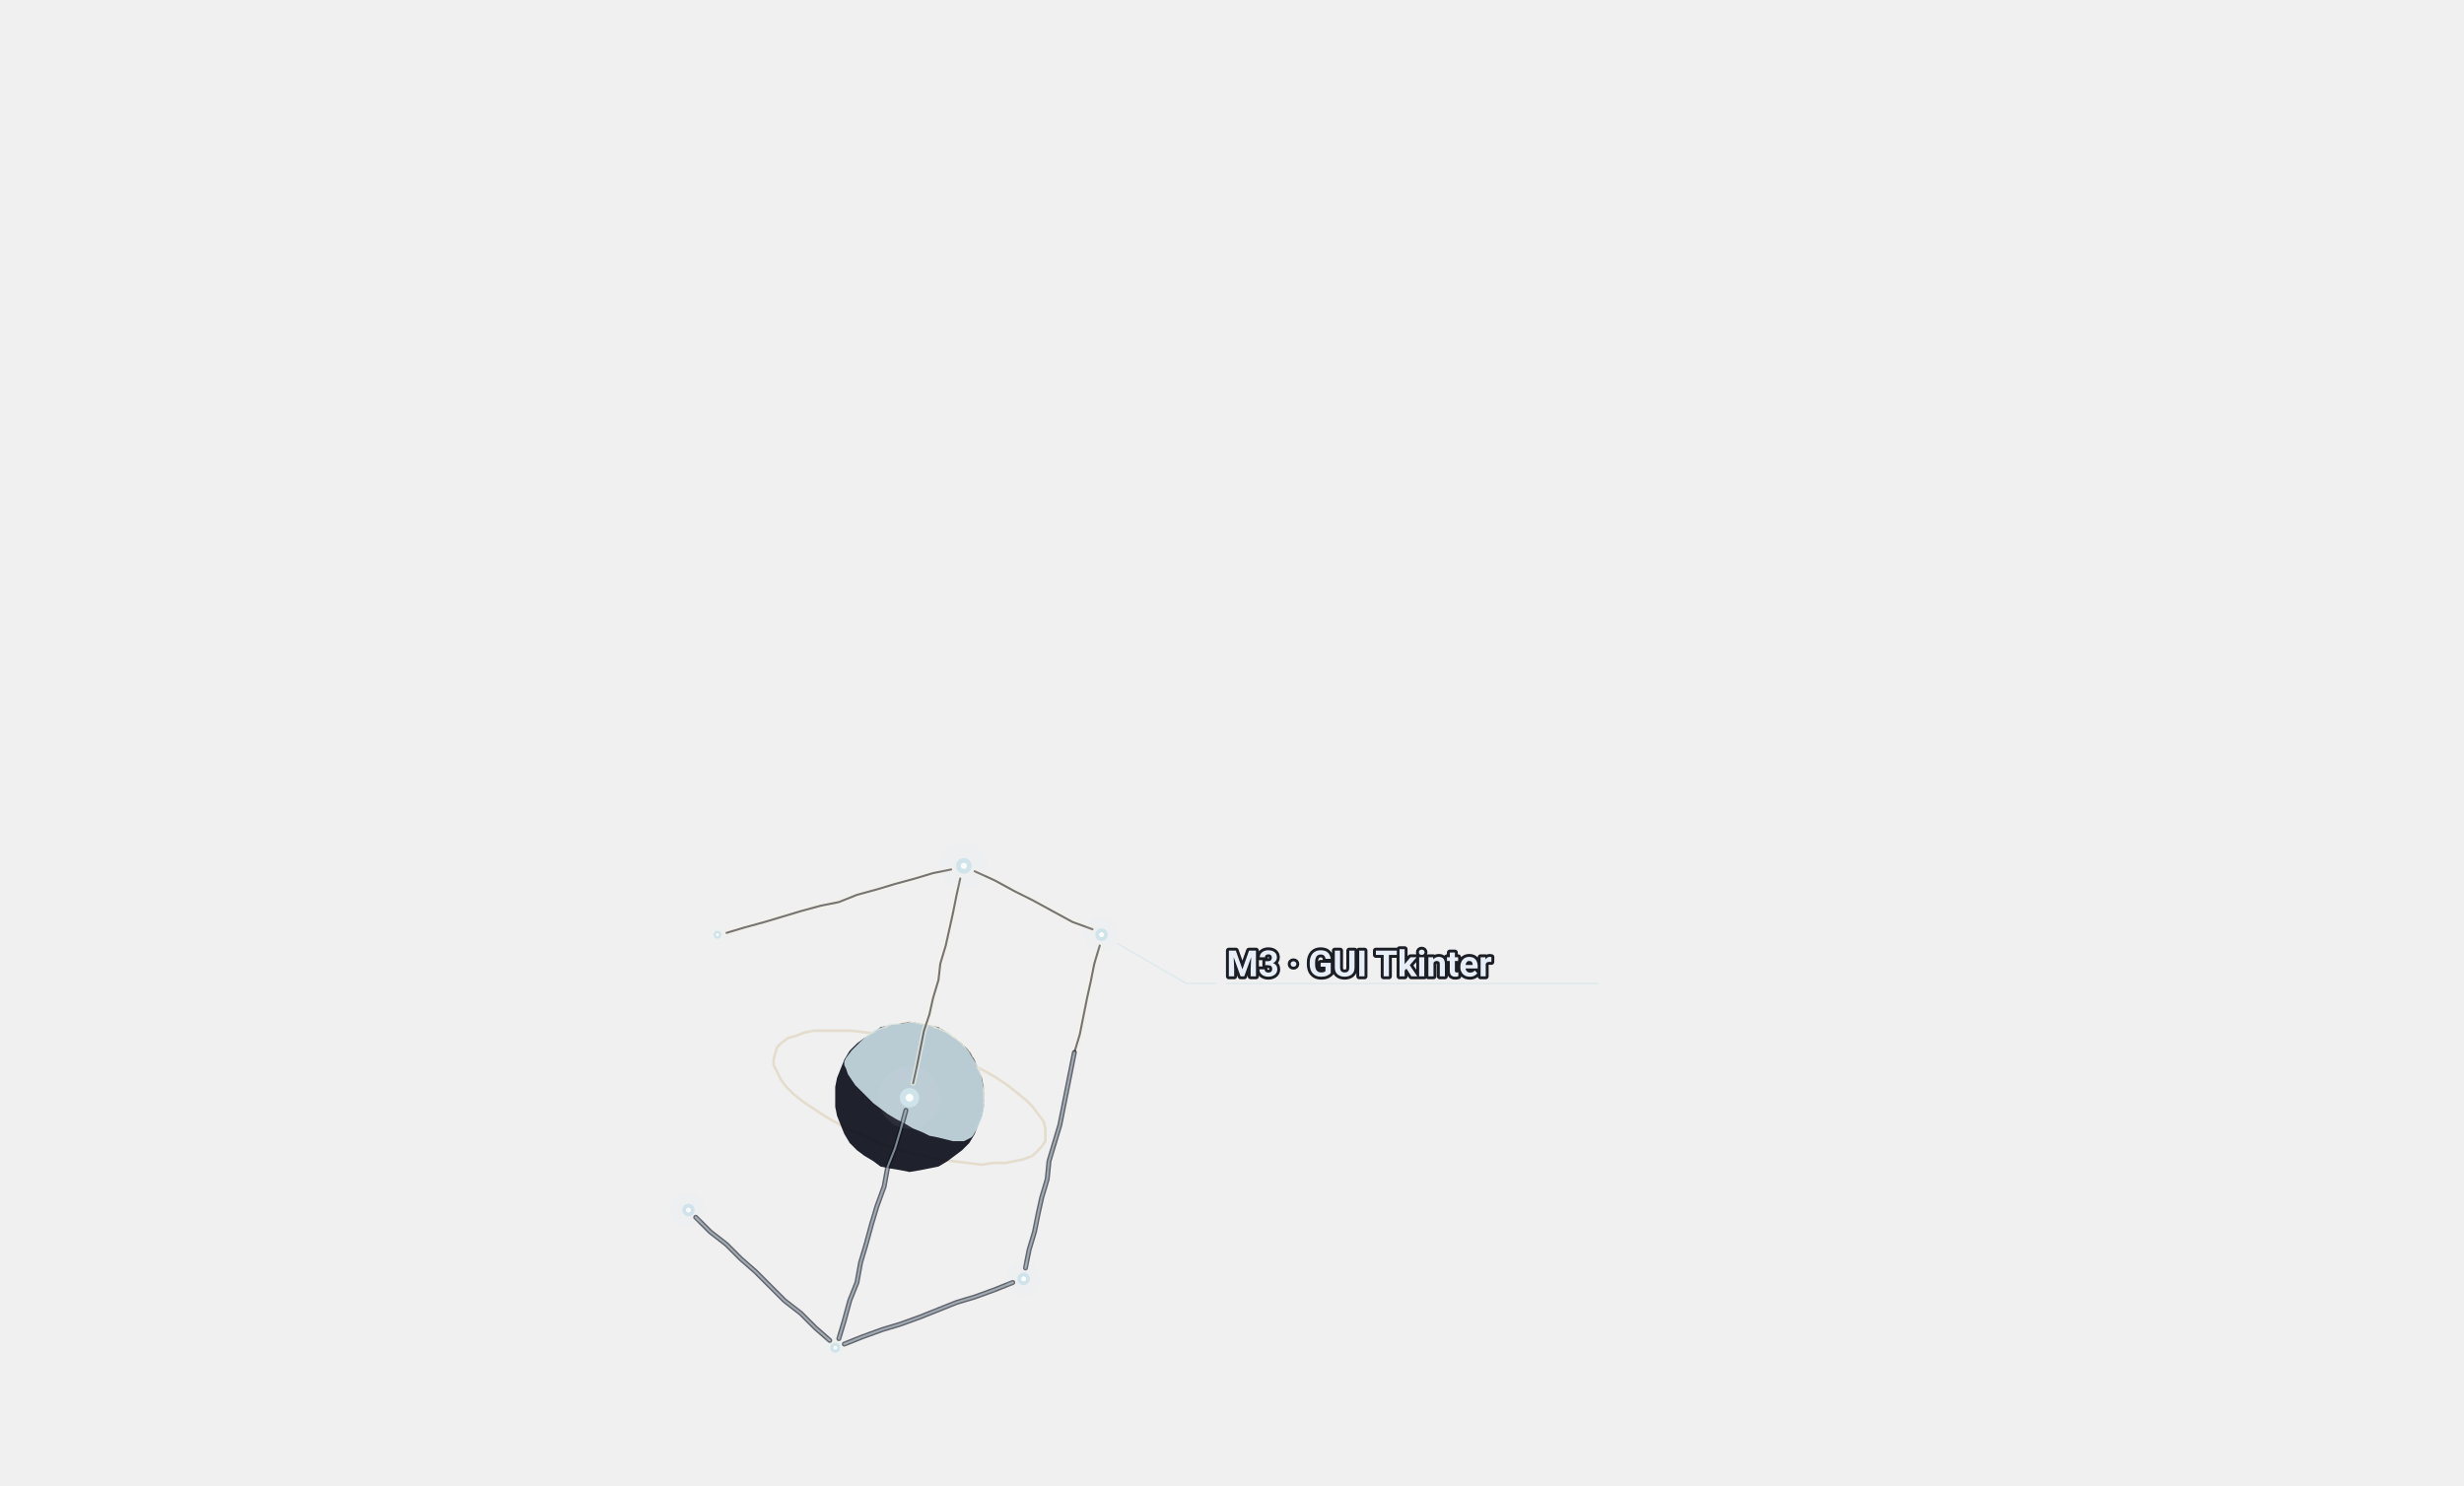
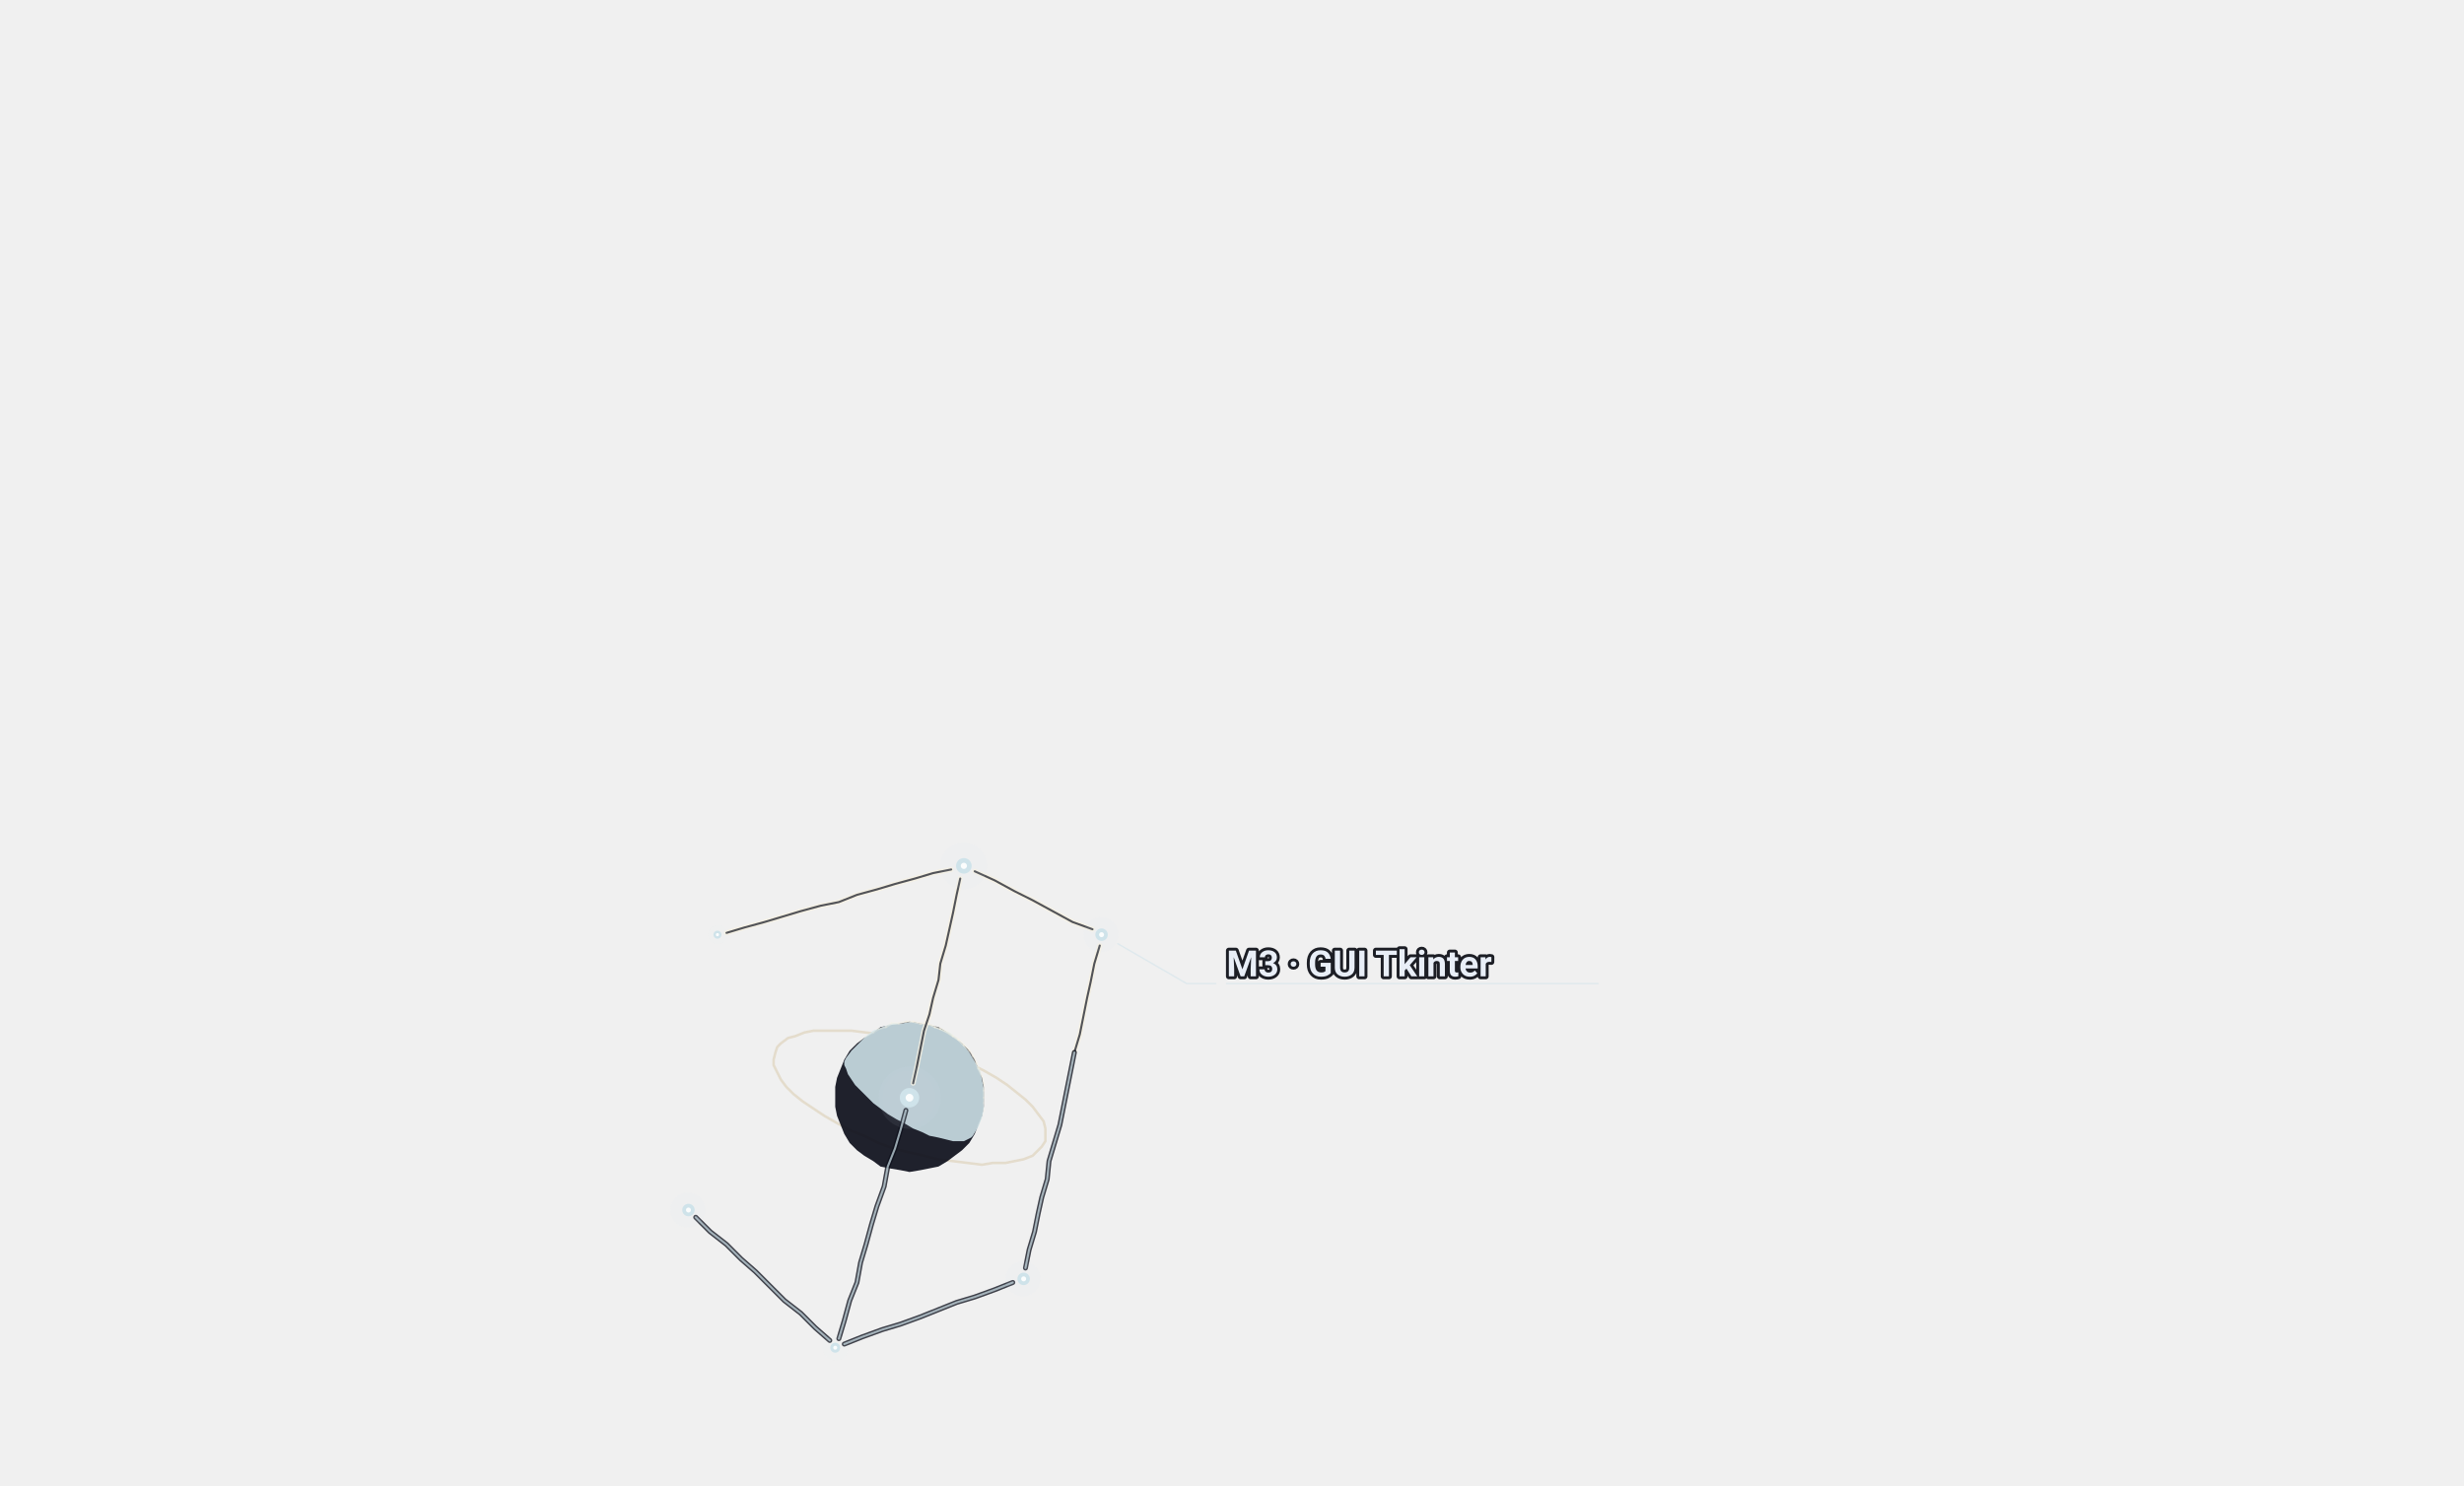
<svg xmlns="http://www.w3.org/2000/svg" viewBox="0 0 1360 820" width="1360" height="820" role="img" aria-label="Chòm M3 · GUI Tkinter: 7 ngôi, mỗi ngôi là một bài.">
  <g data-lop="hanh-tinh">
    <path fill="none" stroke="#D8C9A8" stroke-width="1.4" stroke-opacity="0.5" stroke-linecap="round" stroke-linejoin="round" d="M428 581l1 -3l2 -2l4 -3l4 -1l5 -2l5 -1l7 0l7 0l7 0l8 1l8 1l8 2l9 2l8 3l9 3l8 3l7 3l8 4l7 4l6 4l5 4l5 4l4 4l3 4l3 4l1 4l0 4l0 3M577 630l-2 3l-2 2l-3 3l-5 2l-5 1l-5 1l-7 0l-6 1l-8 -1l-8 -1l-8 -1l-8 -2l-9 -2l-8 -2l-8 -3l-8 -4l-8 -3l-7 -4l-7 -4l-6 -4l-6 -4l-5 -4l-4 -4l-3 -4l-2 -4l-2 -4l0 -3l1 -4" />
    <path fill="#0D101C" fill-opacity="0.92" d="M543 606l0 5l-1 5l-2 5l-2 5l-3 5l-4 4l-4 3l-4 3l-5 3l-5 1l-5 1l-6 1l-5 -1l-6 -1l-5 -1l-4 -3l-5 -3l-4 -3l-4 -4l-3 -5l-2 -5l-2 -5l-1 -5l0 -5l0 -6l1 -5l2 -5l2 -5l3 -5l4 -4l4 -3l5 -3l4 -3l5 -1l6 -1l5 -1l6 1l5 1l5 1l5 3l4 3l4 3l4 4l3 5l2 5l2 5l1 5Z" />
    <path fill="#CFE3EA" fill-opacity="0.88" d="M467 584l3 -4l4 -4l4 -4l4 -3l5 -2l5 -2l6 0l5 -1l5 1l6 1l5 2l5 2l4 3l4 4l3 4l3 5l3 5l1 5l1 5l0 6l0 5l-1 5l-2 5l-3 5l-1 1l-2 1l-2 1l-3 0l-3 0l-4 -1l-4 -1l-5 -1l-4 -2l-5 -2l-5 -3l-4 -2l-5 -3l-4 -3l-4 -3l-4 -4l-3 -3l-3 -3l-2 -3l-2 -3l-1 -3l-1 -2l0 -2l1 -2Z" />
    <path fill="none" stroke="#F6F1E2" stroke-width="1.2" stroke-opacity="0.2" stroke-linecap="round" stroke-linejoin="round" d="M543 606l0 3" />
    <path fill="none" stroke="#F6F1E2" stroke-width="1.2" stroke-opacity="0.15" stroke-linecap="round" stroke-linejoin="round" d="M543 609l0 4" />
    <path fill="none" stroke="#F6F1E2" stroke-width="1.2" stroke-opacity="0.1" stroke-linecap="round" stroke-linejoin="round" d="M543 613l-1 4" />
    <path fill="none" stroke="#F6F1E2" stroke-width="1.2" stroke-opacity="0.06" stroke-linecap="round" stroke-linejoin="round" d="M542 617l-2 4" />
    <path fill="none" stroke="#F6F1E2" stroke-width="1.2" stroke-opacity="0.03" stroke-linecap="round" stroke-linejoin="round" d="M540 621l-1 3" />
    <path fill="none" stroke="#F6F1E2" stroke-width="1.2" stroke-opacity="0.01" stroke-linecap="round" stroke-linejoin="round" d="M467 583l3 -3" />
    <path fill="none" stroke="#F6F1E2" stroke-width="1.2" stroke-opacity="0.04" stroke-linecap="round" stroke-linejoin="round" d="M470 580l2 -3" />
    <path fill="none" stroke="#F6F1E2" stroke-width="1.2" stroke-opacity="0.08" stroke-linecap="round" stroke-linejoin="round" d="M472 577l3 -3" />
    <path fill="none" stroke="#F6F1E2" stroke-width="1.2" stroke-opacity="0.13" stroke-linecap="round" stroke-linejoin="round" d="M475 574l3 -2" />
    <path fill="none" stroke="#F6F1E2" stroke-width="1.2" stroke-opacity="0.17" stroke-linecap="round" stroke-linejoin="round" d="M478 572l4 -2" />
    <path fill="none" stroke="#F6F1E2" stroke-width="1.2" stroke-opacity="0.22" stroke-linecap="round" stroke-linejoin="round" d="M482 570l3 -2" />
    <path fill="none" stroke="#F6F1E2" stroke-width="1.2" stroke-opacity="0.27" stroke-linecap="round" stroke-linejoin="round" d="M485 568l4 -1" />
    <path fill="none" stroke="#F6F1E2" stroke-width="1.2" stroke-opacity="0.32" stroke-linecap="round" stroke-linejoin="round" d="M489 567l3 -2" />
    <path fill="none" stroke="#F6F1E2" stroke-width="1.2" stroke-opacity="0.36" stroke-linecap="round" stroke-linejoin="round" d="M492 565l4 0" />
    <path fill="none" stroke="#F6F1E2" stroke-width="1.2" stroke-opacity="0.4" stroke-linecap="round" stroke-linejoin="round" d="M496 565l4 -1" />
    <path fill="none" stroke="#F6F1E2" stroke-width="1.2" stroke-opacity="0.44" stroke-linecap="round" stroke-linejoin="round" d="M500 564l4 0" />
    <path fill="none" stroke="#F6F1E2" stroke-width="1.2" stroke-opacity="0.47" stroke-linecap="round" stroke-linejoin="round" d="M504 564l4 1" />
    <path fill="none" stroke="#F6F1E2" stroke-width="1.2" stroke-opacity="0.5" stroke-linecap="round" stroke-linejoin="round" d="M508 565l4 0" />
    <path fill="none" stroke="#F6F1E2" stroke-width="1.2" stroke-opacity="0.52" stroke-linecap="round" stroke-linejoin="round" d="M512 565l4 2" />
    <path fill="none" stroke="#F6F1E2" stroke-width="1.2" stroke-opacity="0.54" stroke-linecap="round" stroke-linejoin="round" d="M516 567l3 1M526 572l3 2" />
    <path fill="none" stroke="#F6F1E2" stroke-width="1.2" stroke-opacity="0.55" stroke-linecap="round" stroke-linejoin="round" d="M519 568l4 2M523 570l3 2" />
    <path fill="none" stroke="#F6F1E2" stroke-width="1.2" stroke-opacity="0.53" stroke-linecap="round" stroke-linejoin="round" d="M529 574l3 3" />
    <path fill="none" stroke="#F6F1E2" stroke-width="1.2" stroke-opacity="0.51" stroke-linecap="round" stroke-linejoin="round" d="M532 577l3 3" />
    <path fill="none" stroke="#F6F1E2" stroke-width="1.2" stroke-opacity="0.49" stroke-linecap="round" stroke-linejoin="round" d="M535 580l2 3" />
    <path fill="none" stroke="#F6F1E2" stroke-width="1.2" stroke-opacity="0.46" stroke-linecap="round" stroke-linejoin="round" d="M537 583l2 4" />
    <path fill="none" stroke="#F6F1E2" stroke-width="1.2" stroke-opacity="0.42" stroke-linecap="round" stroke-linejoin="round" d="M539 587l1 3" />
    <path fill="none" stroke="#F6F1E2" stroke-width="1.2" stroke-opacity="0.38" stroke-linecap="round" stroke-linejoin="round" d="M540 590l2 4" />
    <path fill="none" stroke="#F6F1E2" stroke-width="1.2" stroke-opacity="0.34" stroke-linecap="round" stroke-linejoin="round" d="M542 594l1 4" />
    <path fill="none" stroke="#F6F1E2" stroke-width="1.2" stroke-opacity="0.29" stroke-linecap="round" stroke-linejoin="round" d="M543 598l0 4" />
    <path fill="none" stroke="#F6F1E2" stroke-width="1.2" stroke-opacity="0.24" stroke-linecap="round" stroke-linejoin="round" d="M543 602l0 4" />
  </g>
  <g data-lop="net-chom">
-     <path fill="none" stroke="#F6F1E2" stroke-width="2.75" stroke-opacity="0.62" stroke-linecap="round" stroke-linejoin="round" d="M401 515l10 -3l11 -3l10 -3l10 -3M442 503l11 -3l10 -2l10 -4l11 -3M484 491l10 -3l11 -3l10 -3l10 -2M538 481l11 5l11 6M560 492l10 5l11 6M581 503l11 6l11 4M607 522l-3 10l-2 10l-2 9l-2 10l-2 10l-3 10M530 485l-2 9l-2 10l-2 9l-2 9M522 522l-3 10l-1 9l-3 10l-2 9M513 560l-3 9l-2 10l-2 10l-2 9" />
-     <path fill="none" stroke="#0D101C" stroke-width="1.15" stroke-opacity="0.55" stroke-linecap="round" stroke-linejoin="round" d="M401 515l10 -3l11 -3l10 -3l10 -3M442 503l11 -3l10 -2l10 -4l11 -3M484 491l10 -3l11 -3l10 -3l10 -2M538 481l11 5l11 6M560 492l10 5l11 6M581 503l11 6l11 4M607 522l-3 10l-2 10l-2 9l-2 10l-2 10l-3 10M530 485l-2 9l-2 10l-2 9l-2 9M522 522l-3 10l-1 9l-3 10l-2 9M513 560l-3 9l-2 10l-2 10l-2 9" />
-     <path fill="none" stroke="#0D101C" stroke-width="2.75" stroke-opacity="0.62" stroke-linecap="round" stroke-linejoin="round" d="M593 581l-2 10l-2 10l-2 10l-2 10l-3 10l-3 10M579 641l-1 10l-3 10l-2 9l-2 10l-3 10l-2 10M559 708l-10 4l-11 4l-10 3M528 719l-10 4l-10 4l-11 4M497 731l-10 3l-11 4l-10 4M458 740l-8 -7l-8 -8l-9 -7M433 718l-8 -8l-8 -8l-8 -7M409 695l-8 -8l-9 -7l-8 -8M500 613l-3 11l-3 10l-4 10l-2 11M488 655l-4 11l-3 10l-3 11l-3 10M475 697l-2 11l-4 10l-3 11l-3 10" />
-     <path fill="none" stroke="#CFE3EA" stroke-width="1.15" stroke-opacity="0.55" stroke-linecap="round" stroke-linejoin="round" d="M593 581l-2 10l-2 10l-2 10l-2 10l-3 10l-3 10M579 641l-1 10l-3 10l-2 9l-2 10l-3 10l-2 10M559 708l-10 4l-11 4l-10 3M528 719l-10 4l-10 4l-11 4M497 731l-10 3l-11 4l-10 4M458 740l-8 -7l-8 -8l-9 -7M433 718l-8 -8l-8 -8l-8 -7M409 695l-8 -8l-9 -7l-8 -8M500 613l-3 11l-3 10l-4 10l-2 11M488 655l-4 11l-3 10l-3 11l-3 10M475 697l-2 11l-4 10l-3 11l-3 10" />
+     <path fill="none" stroke="#F6F1E2" stroke-width="2.75" stroke-opacity="0.78" stroke-linecap="round" stroke-linejoin="round" d="M401 515l10 -3l11 -3l10 -3l10 -3M442 503l11 -3l10 -2l10 -4l11 -3M484 491l10 -3l11 -3l10 -3l10 -2M538 481l11 5l11 6M560 492l10 5l11 6M581 503l11 6l11 4M607 522l-3 10l-2 10l-2 9l-2 10l-2 10l-3 10M530 485l-2 9l-2 10l-2 9l-2 9M522 522l-3 10l-1 9l-3 10l-2 9M513 560l-3 9l-2 10l-2 10l-2 9" />
+     <path fill="none" stroke="#0D101C" stroke-width="1.15" stroke-opacity="0.7" stroke-linecap="round" stroke-linejoin="round" d="M401 515l10 -3l11 -3l10 -3l10 -3M442 503l11 -3l10 -2l10 -4l11 -3M484 491l10 -3l11 -3l10 -3l10 -2M538 481l11 5l11 6M560 492l10 5l11 6M581 503l11 6l11 4M607 522l-3 10l-2 10l-2 9l-2 10l-2 10l-3 10M530 485l-2 9l-2 10l-2 9l-2 9M522 522l-3 10l-1 9l-3 10l-2 9M513 560l-3 9l-2 10l-2 10l-2 9" />
+     <path fill="none" stroke="#0D101C" stroke-width="2.75" stroke-opacity="0.78" stroke-linecap="round" stroke-linejoin="round" d="M593 581l-2 10l-2 10l-2 10l-2 10l-3 10l-3 10M579 641l-1 10l-3 10l-2 9l-2 10l-3 10l-2 10M559 708l-10 4l-11 4l-10 3M528 719l-10 4l-10 4l-11 4M497 731l-10 3l-11 4l-10 4M458 740l-8 -7l-8 -8l-9 -7M433 718l-8 -8l-8 -8l-8 -7M409 695l-8 -8l-9 -7l-8 -8M500 613l-3 11l-3 10l-4 10l-2 11M488 655l-4 11l-3 10l-3 11l-3 10M475 697l-2 11l-4 10l-3 11l-3 10" />
+     <path fill="none" stroke="#CFE3EA" stroke-width="1.15" stroke-opacity="0.7" stroke-linecap="round" stroke-linejoin="round" d="M593 581l-2 10l-2 10l-2 10l-2 10l-3 10l-3 10M579 641l-1 10l-3 10l-2 9l-2 10l-3 10l-2 10M559 708l-10 4l-11 4l-10 3M528 719l-10 4l-10 4l-11 4M497 731l-10 3l-11 4l-10 4M458 740l-8 -7l-8 -8l-9 -7M433 718l-8 -8l-8 -8l-8 -7M409 695l-8 -8l-9 -7l-8 -8M500 613l-3 11l-3 10l-4 10l-2 11M488 655l-4 11l-3 10l-3 11l-3 10M475 697l-2 11l-4 10l-3 11l-3 10" />
  </g>
  <g data-lop="quang-sao">
    <path fill="#CFE3EA" fill-opacity="0.04" d="M391 516a5.28 5.28 0 1 0 10.56 0a5.28 5.28 0 1 0 -10.56 0Z" />
    <path fill="#CFE3EA" fill-opacity="0.01" d="M392 516a4.77 4.77 0 1 0 9.53 0a4.77 4.77 0 1 0 -9.53 0ZM392 516a4.34 4.34 0 1 0 8.69 0a4.34 4.34 0 1 0 -8.69 0ZM392 516a3.99 3.99 0 1 0 7.98 0a3.99 3.99 0 1 0 -7.98 0ZM393 516a3.69 3.69 0 1 0 7.38 0a3.69 3.69 0 1 0 -7.38 0ZM393 516a3.43 3.43 0 1 0 6.86 0a3.43 3.43 0 1 0 -6.86 0ZM393 516a3.21 3.21 0 1 0 6.41 0a3.21 3.21 0 1 0 -6.41 0ZM393 516a3.01 3.01 0 1 0 6.02 0a3.01 3.01 0 1 0 -6.02 0ZM393 516a2.84 2.84 0 1 0 5.67 0a2.84 2.84 0 1 0 -5.67 0ZM394 516a2.68 2.68 0 1 0 5.36 0a2.68 2.68 0 1 0 -5.36 0ZM394 516a2.54 2.54 0 1 0 5.08 0a2.54 2.54 0 1 0 -5.08 0ZM394 516a2.42 2.42 0 1 0 4.83 0a2.42 2.42 0 1 0 -4.83 0ZM394 516a2.3 2.3 0 1 0 4.61 0a2.3 2.3 0 1 0 -4.61 0ZM394 516a2.2 2.2 0 1 0 4.4 0a2.2 2.2 0 1 0 -4.4 0ZM600 516a8.46 8.46 0 1 0 16.92 0a8.46 8.46 0 1 0 -16.92 0ZM600 516a7.54 7.54 0 1 0 15.09 0a7.54 7.54 0 1 0 -15.09 0ZM601 516a6.81 6.81 0 1 0 13.61 0a6.81 6.81 0 1 0 -13.61 0ZM602 516a6.2 6.2 0 1 0 12.4 0a6.2 6.2 0 1 0 -12.4 0ZM602 516a5.69 5.69 0 1 0 11.38 0a5.69 5.69 0 1 0 -11.38 0ZM603 516a5.26 5.26 0 1 0 10.52 0a5.26 5.26 0 1 0 -10.52 0ZM603 516a4.89 4.89 0 1 0 9.78 0a4.89 4.89 0 1 0 -9.78 0ZM603 516a4.57 4.57 0 1 0 9.14 0a4.57 4.57 0 1 0 -9.14 0ZM604 516a4.29 4.29 0 1 0 8.58 0a4.29 4.29 0 1 0 -8.58 0ZM604 516a4.04 4.04 0 1 0 8.08 0a4.04 4.04 0 1 0 -8.08 0ZM604 516a3.82 3.82 0 1 0 7.64 0a3.82 3.82 0 1 0 -7.64 0ZM604 516a3.62 3.62 0 1 0 7.24 0a3.62 3.62 0 1 0 -7.24 0ZM605 516a3.44 3.44 0 1 0 6.88 0a3.44 3.44 0 1 0 -6.88 0ZM556 706a8.46 8.46 0 1 0 16.92 0a8.46 8.46 0 1 0 -16.92 0ZM557 706a7.54 7.54 0 1 0 15.09 0a7.54 7.54 0 1 0 -15.09 0ZM558 706a6.81 6.81 0 1 0 13.61 0a6.81 6.81 0 1 0 -13.61 0ZM558 706a6.2 6.2 0 1 0 12.4 0a6.2 6.2 0 1 0 -12.4 0ZM559 706a5.69 5.69 0 1 0 11.38 0a5.69 5.69 0 1 0 -11.38 0ZM559 706a5.26 5.26 0 1 0 10.52 0a5.26 5.26 0 1 0 -10.52 0ZM560 706a4.89 4.89 0 1 0 9.78 0a4.89 4.89 0 1 0 -9.78 0ZM560 706a4.57 4.57 0 1 0 9.14 0a4.57 4.57 0 1 0 -9.14 0ZM560 706a4.29 4.29 0 1 0 8.58 0a4.29 4.29 0 1 0 -8.58 0ZM561 706a4.04 4.04 0 1 0 8.08 0a4.04 4.04 0 1 0 -8.08 0ZM561 706a3.82 3.82 0 1 0 7.64 0a3.82 3.82 0 1 0 -7.64 0ZM561 706a3.62 3.62 0 1 0 7.24 0a3.62 3.62 0 1 0 -7.24 0ZM561 706a3.44 3.44 0 1 0 6.88 0a3.44 3.44 0 1 0 -6.88 0ZM372 668a8.46 8.46 0 1 0 16.92 0a8.46 8.46 0 1 0 -16.92 0ZM372 668a7.54 7.54 0 1 0 15.09 0a7.54 7.54 0 1 0 -15.09 0ZM373 668a6.81 6.81 0 1 0 13.61 0a6.81 6.81 0 1 0 -13.61 0ZM374 668a6.2 6.2 0 1 0 12.4 0a6.2 6.2 0 1 0 -12.4 0ZM374 668a5.69 5.69 0 1 0 11.38 0a5.69 5.69 0 1 0 -11.38 0ZM375 668a5.26 5.26 0 1 0 10.52 0a5.26 5.26 0 1 0 -10.52 0ZM375 668a4.89 4.89 0 1 0 9.78 0a4.89 4.89 0 1 0 -9.78 0ZM375 668a4.57 4.57 0 1 0 9.14 0a4.57 4.57 0 1 0 -9.14 0ZM376 668a4.29 4.29 0 1 0 8.58 0a4.29 4.29 0 1 0 -8.58 0ZM376 668a4.04 4.04 0 1 0 8.08 0a4.04 4.04 0 1 0 -8.08 0ZM376 668a3.82 3.82 0 1 0 7.64 0a3.82 3.82 0 1 0 -7.64 0ZM376 668a3.62 3.62 0 1 0 7.24 0a3.62 3.62 0 1 0 -7.24 0ZM377 668a3.44 3.44 0 1 0 6.88 0a3.44 3.44 0 1 0 -6.88 0ZM521 478a11.18 11.18 0 1 0 22.36 0a11.18 11.18 0 1 0 -22.36 0ZM522 478a9.86 9.86 0 1 0 19.73 0a9.86 9.86 0 1 0 -19.73 0ZM523 478a8.83 8.83 0 1 0 17.65 0a8.83 8.83 0 1 0 -17.65 0ZM524 478a7.99 7.99 0 1 0 15.97 0a7.99 7.99 0 1 0 -15.97 0ZM525 478a7.29 7.29 0 1 0 14.58 0a7.29 7.29 0 1 0 -14.58 0ZM525 478a6.71 6.71 0 1 0 13.42 0a6.71 6.71 0 1 0 -13.42 0ZM526 478a6.21 6.21 0 1 0 12.42 0a6.21 6.21 0 1 0 -12.42 0ZM526 478a5.78 5.78 0 1 0 11.57 0a5.78 5.78 0 1 0 -11.57 0ZM527 478a5.41 5.41 0 1 0 10.82 0a5.41 5.41 0 1 0 -10.82 0ZM527 478a5.08 5.08 0 1 0 10.16 0a5.08 5.08 0 1 0 -10.16 0ZM527 478a4.79 4.79 0 1 0 9.58 0a4.79 4.79 0 1 0 -9.58 0ZM527 478a4.53 4.53 0 1 0 9.06 0a4.53 4.53 0 1 0 -9.06 0ZM528 478a4.3 4.3 0 1 0 8.6 0a4.3 4.3 0 1 0 -8.6 0ZM455 744a6.37 6.37 0 1 0 12.73 0a6.37 6.37 0 1 0 -12.73 0ZM456 744a5.74 5.74 0 1 0 11.48 0a5.74 5.74 0 1 0 -11.48 0ZM456 744a5.22 5.22 0 1 0 10.44 0a5.22 5.22 0 1 0 -10.44 0ZM457 744a4.79 4.79 0 1 0 9.58 0a4.79 4.79 0 1 0 -9.58 0ZM457 744a4.43 4.43 0 1 0 8.85 0a4.43 4.43 0 1 0 -8.85 0ZM457 744a4.11 4.11 0 1 0 8.23 0a4.11 4.11 0 1 0 -8.23 0ZM458 744a3.84 3.84 0 1 0 7.68 0a3.84 3.84 0 1 0 -7.68 0ZM458 744a3.6 3.6 0 1 0 7.21 0a3.6 3.6 0 1 0 -7.21 0ZM458 744a3.39 3.39 0 1 0 6.78 0a3.39 3.39 0 1 0 -6.78 0ZM458 744a3.21 3.21 0 1 0 6.41 0a3.21 3.21 0 1 0 -6.41 0ZM458 744a3.04 3.04 0 1 0 6.08 0a3.04 3.04 0 1 0 -6.08 0ZM459 744a2.89 2.89 0 1 0 5.77 0a2.89 2.89 0 1 0 -5.77 0ZM459 744a2.75 2.75 0 1 0 5.5 0a2.75 2.75 0 1 0 -5.5 0ZM487 606a14.7 14.7 0 1 0 29.39 0a14.7 14.7 0 1 0 -29.39 0ZM489 606a12.84 12.84 0 1 0 25.68 0a12.84 12.84 0 1 0 -25.68 0ZM491 606a11.4 11.4 0 1 0 22.8 0a11.4 11.4 0 1 0 -22.8 0ZM492 606a10.25 10.25 0 1 0 20.49 0a10.25 10.25 0 1 0 -20.49 0ZM493 606a9.31 9.31 0 1 0 18.62 0a9.31 9.31 0 1 0 -18.62 0ZM494 606a8.53 8.53 0 1 0 17.05 0a8.53 8.53 0 1 0 -17.05 0ZM494 606a7.87 7.87 0 1 0 15.73 0a7.87 7.87 0 1 0 -15.73 0ZM495 606a7.3 7.3 0 1 0 14.6 0a7.3 7.3 0 1 0 -14.6 0ZM495 606a6.81 6.81 0 1 0 13.62 0a6.81 6.81 0 1 0 -13.62 0ZM496 606a6.38 6.38 0 1 0 12.77 0a6.38 6.38 0 1 0 -12.77 0ZM496 606a6.01 6.01 0 1 0 12.01 0a6.01 6.01 0 1 0 -12.01 0ZM496 606a5.67 5.67 0 1 0 11.34 0a5.67 5.67 0 1 0 -11.34 0ZM497 606a5.37 5.37 0 1 0 10.74 0a5.37 5.37 0 1 0 -10.74 0Z" />
    <path fill="#CFE3EA" fill-opacity="0.06" d="M598 516a9.63 9.63 0 1 0 19.26 0a9.63 9.63 0 1 0 -19.26 0ZM555 706a9.63 9.63 0 1 0 19.26 0a9.63 9.63 0 1 0 -19.26 0ZM370 668a9.63 9.63 0 1 0 19.26 0a9.63 9.63 0 1 0 -19.26 0ZM519 478a12.9 12.9 0 1 0 25.8 0a12.9 12.9 0 1 0 -25.8 0Z" />
    <path fill="#CFE3EA" fill-opacity="0.05" d="M454 744a7.15 7.15 0 1 0 14.3 0a7.15 7.15 0 1 0 -14.3 0Z" />
    <path fill="#CFE3EA" fill-opacity="0.07" d="M485 606a17.18 17.18 0 1 0 34.37 0a17.18 17.18 0 1 0 -34.37 0Z" />
  </g>
  <g data-lop="sao-bai">
    <g fill="#CFE3EA">
      <circle cx="396" cy="516" r="2.2" />
      <circle cx="608" cy="516" r="3.44" />
      <circle cx="565" cy="706" r="3.44" />
      <circle cx="380" cy="668" r="3.44" />
      <circle cx="532" cy="478" r="4.3" />
      <circle cx="461" cy="744" r="2.75" />
      <circle cx="502" cy="606" r="5.37" />
    </g>
  </g>
  <g data-lop="loi-sao">
    <g fill="#FFFFFF" fill-opacity="0.92">
      <circle cx="396" cy="516" r="0.88" />
      <circle cx="608" cy="516" r="1.38" />
      <circle cx="565" cy="706" r="1.38" />
      <circle cx="380" cy="668" r="1.38" />
      <circle cx="532" cy="478" r="1.72" />
      <circle cx="461" cy="744" r="1.1" />
      <circle cx="502" cy="606" r="2.15" />
    </g>
  </g>
  <g data-lop="nhan">
    <g fill="#0A0C14" font-family="Be Vietnam Pro, Segoe UI, Roboto, Helvetica, Arial, sans-serif" font-size="20" font-weight="600" fill-opacity="0.92" stroke="#0A0C14" stroke-width="3.2" stroke-linejoin="round" stroke-opacity="0.92">
      <text x="677" y="539">M3 · GUI Tkinter</text>
    </g>
    <path fill="none" stroke="#CFE3EA" stroke-width="0.8" stroke-opacity="0.5" stroke-linecap="round" stroke-linejoin="round" d="M617 521l38 22l16 0M677 543l205 0" />
    <g fill="#E8EEF7" font-family="Be Vietnam Pro, Segoe UI, Roboto, Helvetica, Arial, sans-serif" font-size="20" font-weight="600">
      <text x="677" y="539">M3 · GUI Tkinter</text>
    </g>
  </g>
</svg>
